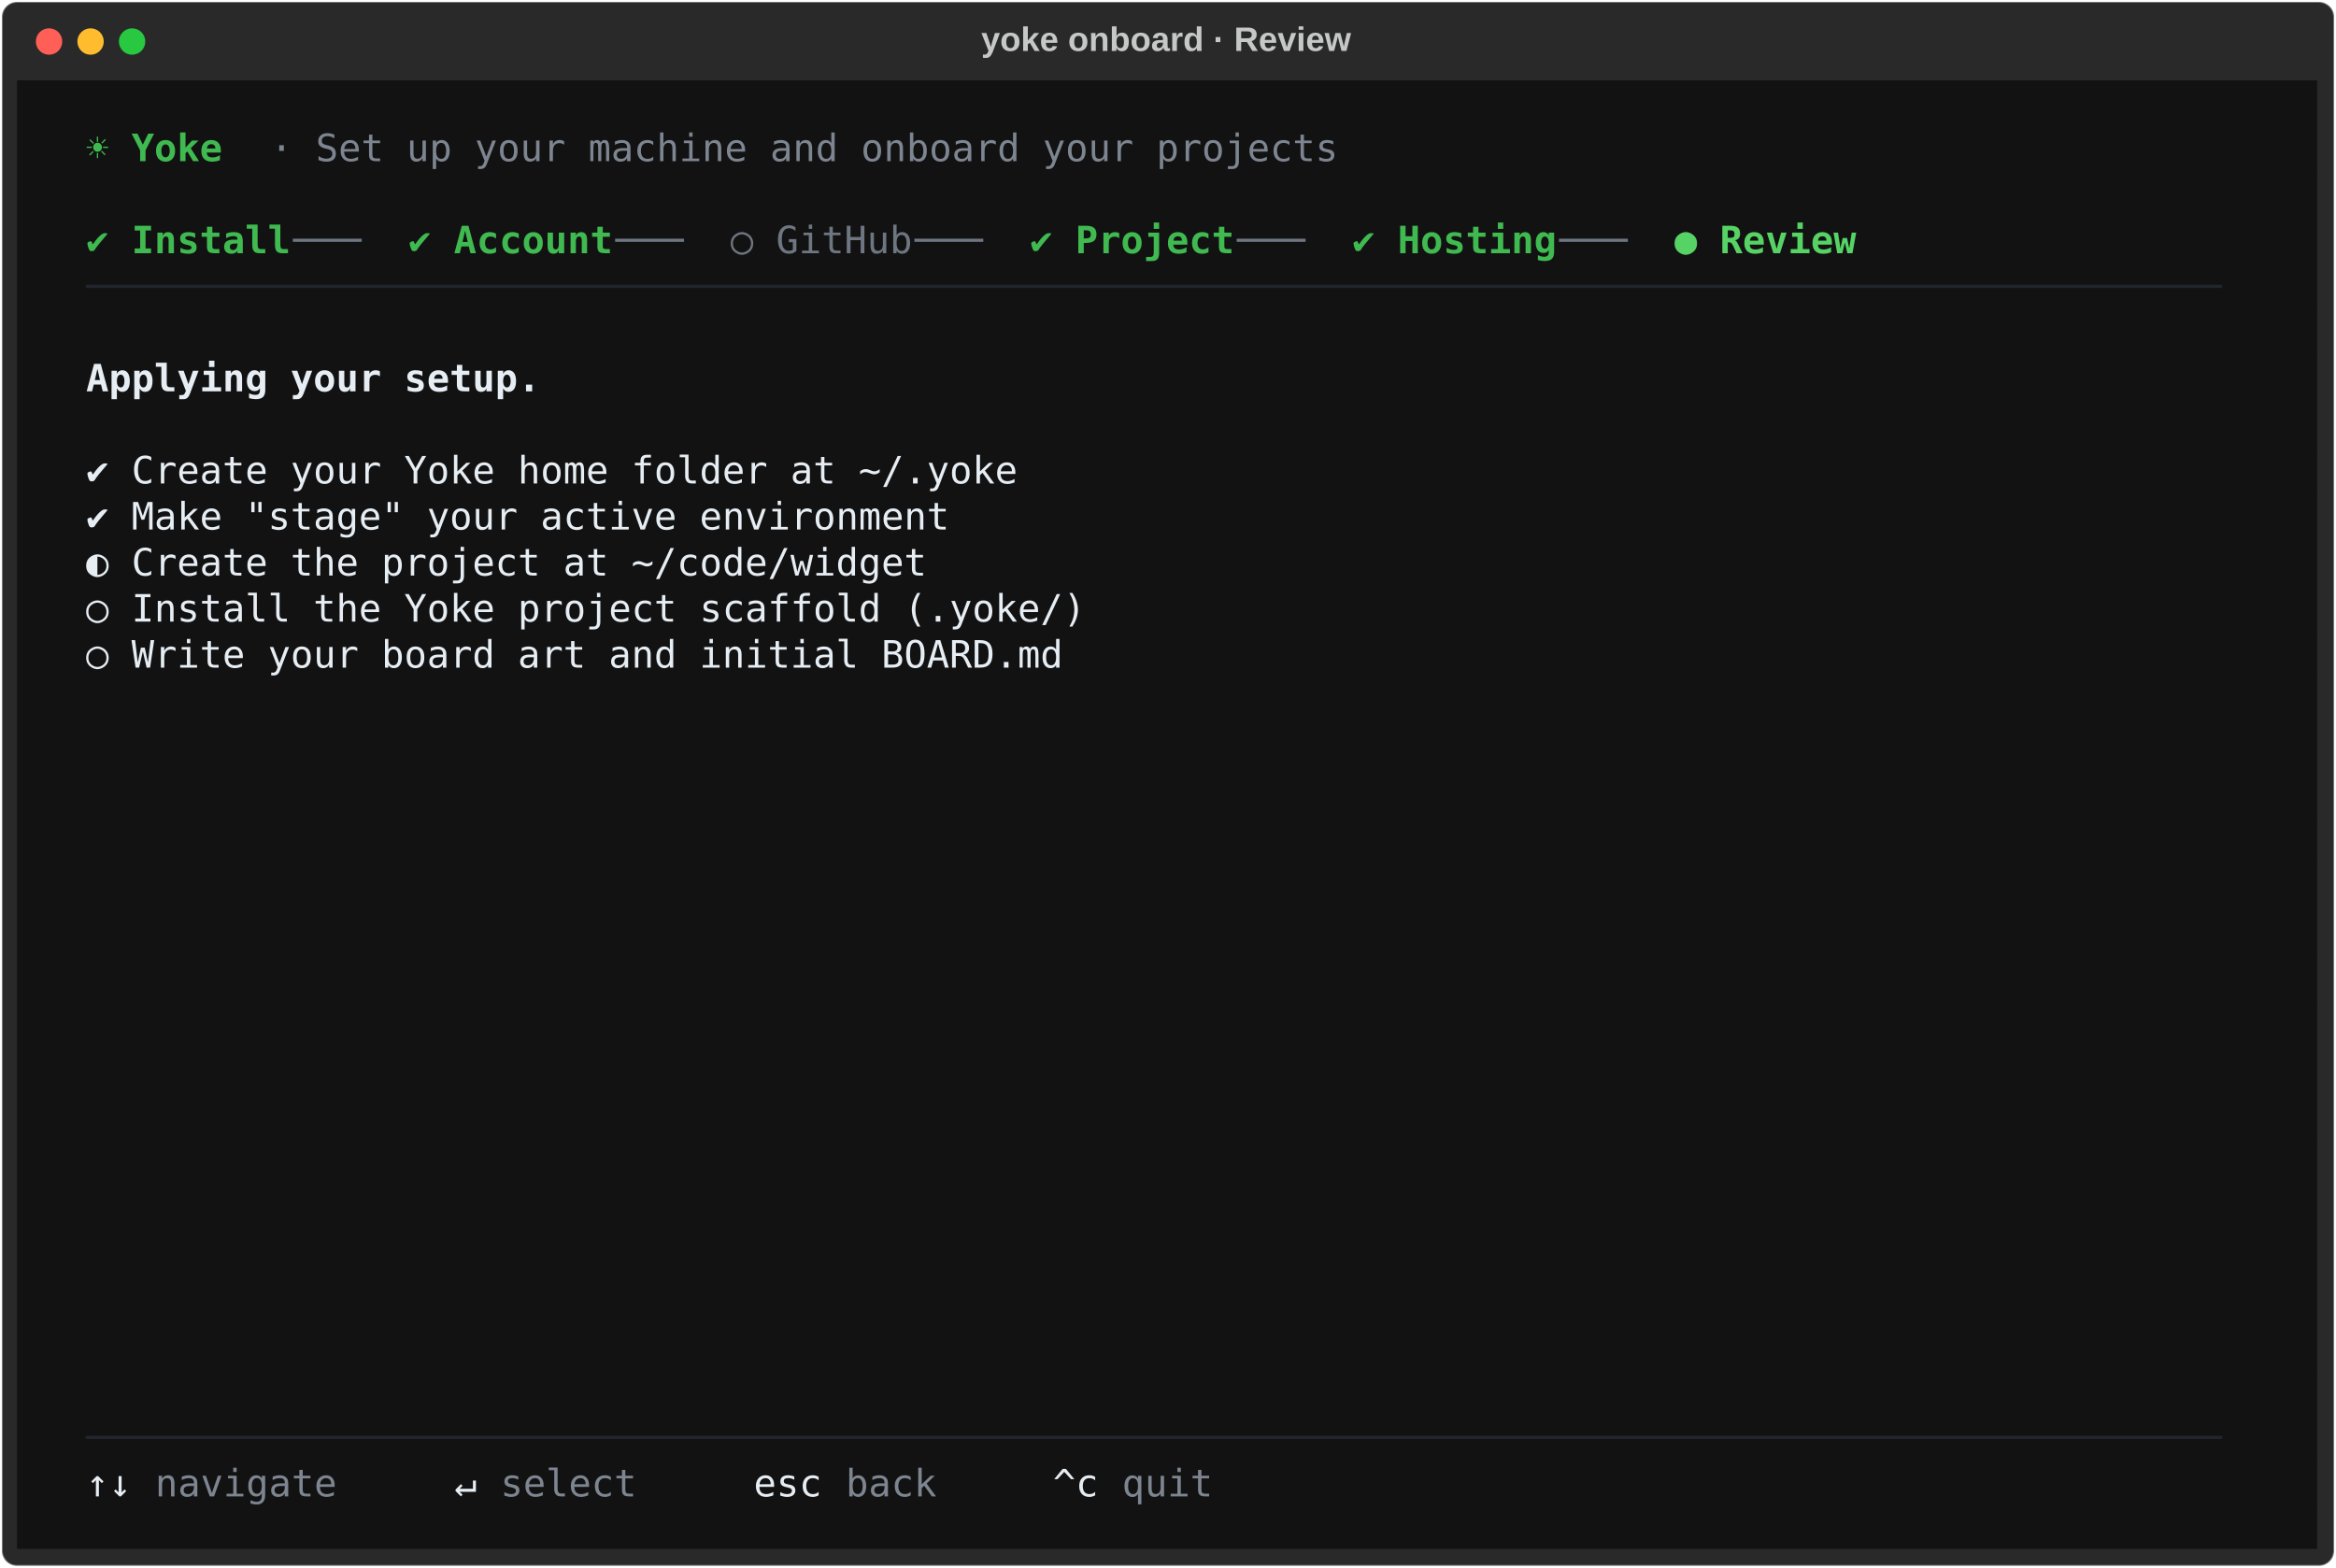
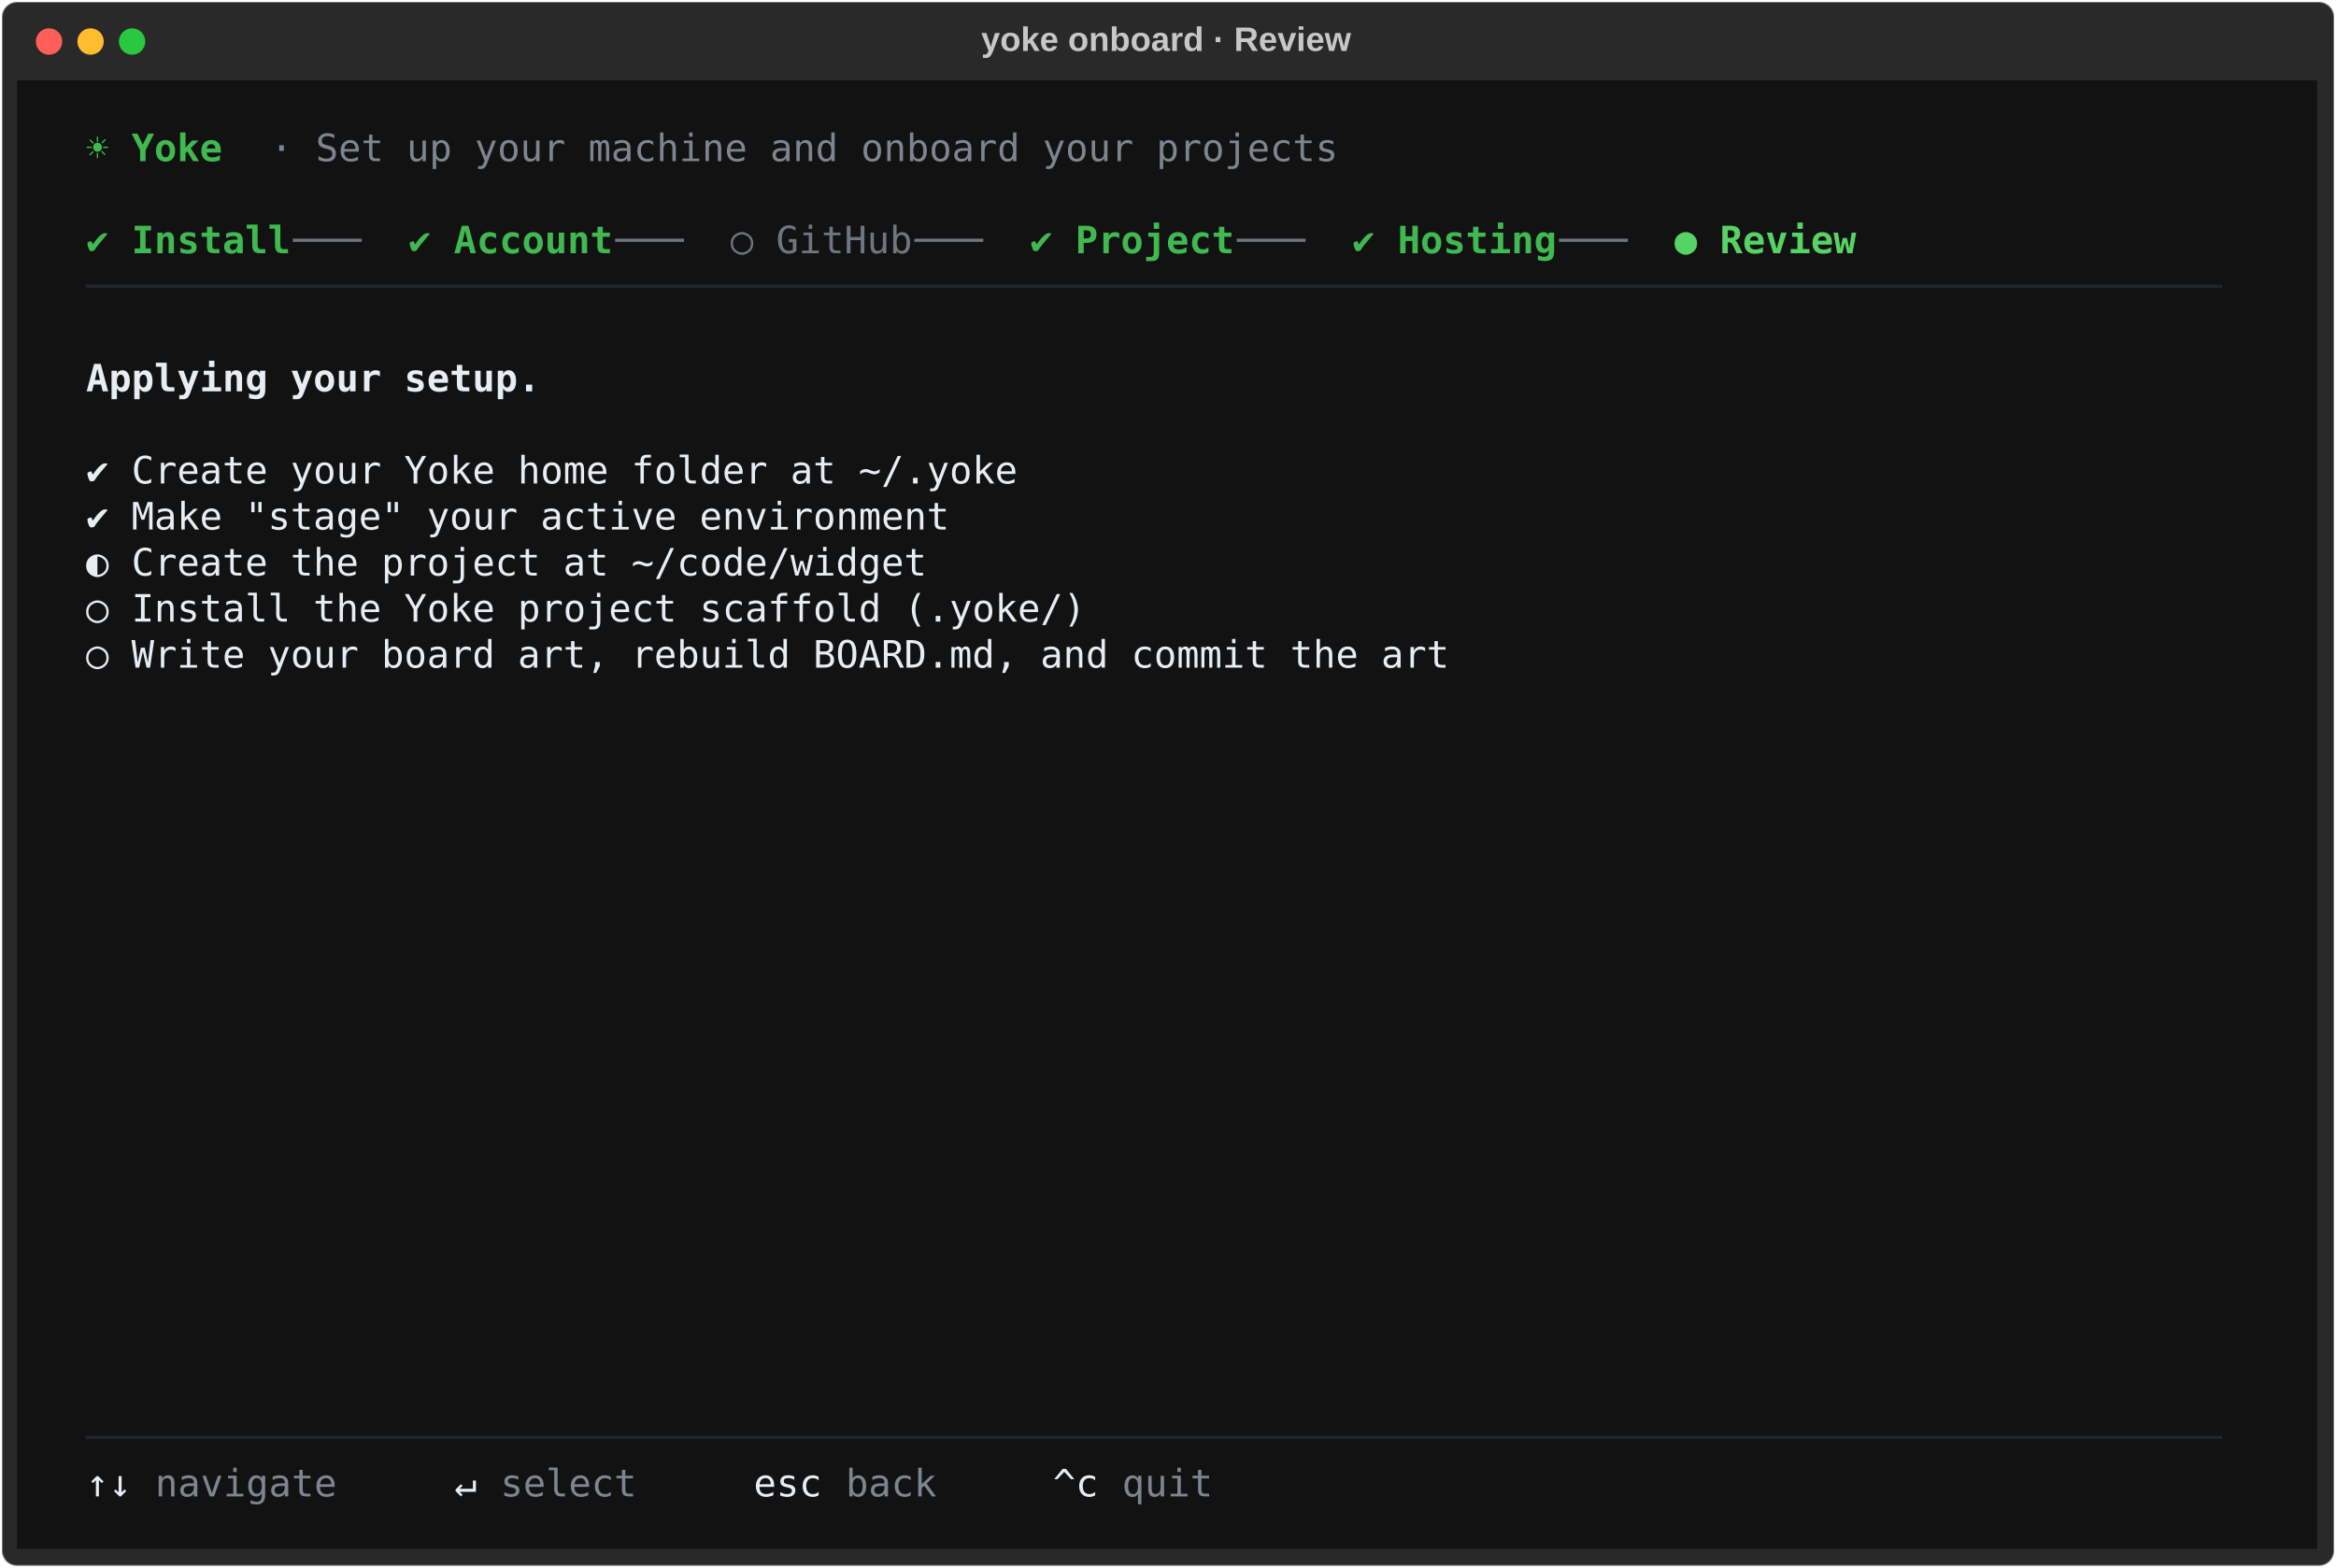
<svg xmlns="http://www.w3.org/2000/svg" class="rich-terminal" viewBox="0 0 1238 830.8">
  <style>

    @font-face {
        font-family: "Fira Code";
        src: local("FiraCode-Regular"),
                url("https://cdnjs.cloudflare.com/ajax/libs/firacode/{{VERSION}}/woff2/FiraCode-Regular.woff2") format("woff2"),
                url("https://cdnjs.cloudflare.com/ajax/libs/firacode/{{VERSION}}/woff/FiraCode-Regular.woff") format("woff");
        font-style: normal;
        font-weight: 400;
    }
    @font-face {
        font-family: "Fira Code";
        src: local("FiraCode-Bold"),
                url("https://cdnjs.cloudflare.com/ajax/libs/firacode/{{VERSION}}/woff2/FiraCode-Bold.woff2") format("woff2"),
                url("https://cdnjs.cloudflare.com/ajax/libs/firacode/{{VERSION}}/woff/FiraCode-Bold.woff") format("woff");
        font-style: bold;
        font-weight: 700;
    }

    .terminal-YOKE-matrix {
        font-family: Fira Code, monospace;
        font-size: 20px;
        line-height: 24.4px;
        font-variant-east-asian: full-width;
    }

    .terminal-YOKE-title {
        font-size: 18px;
        font-weight: bold;
        font-family: arial;
    }

.terminal-YOKE-r2 { fill: #3fb950;font-weight: bold }
.terminal-YOKE-r3 { fill: #e6edf3 }
.terminal-YOKE-r4 { fill: #7d8590 }
.terminal-YOKE-r5 { fill: #6e7681 }
.terminal-YOKE-r6 { fill: #56d364;font-weight: bold }
.terminal-YOKE-r7 { fill: #21262d }
.terminal-YOKE-r8 { fill: #e6edf3;font-weight: bold }
    </style>
  <defs>
    <clipPath id="terminal-YOKE-clip-terminal">
      <rect x="0" y="0" width="1219.0" height="779.8" />
    </clipPath>
    <clipPath id="terminal-YOKE-line-0">
      <rect x="0" y="1.5" width="1220" height="24.65" />
    </clipPath>
    <clipPath id="terminal-YOKE-line-1">
      <rect x="0" y="25.9" width="1220" height="24.65" />
    </clipPath>
    <clipPath id="terminal-YOKE-line-2">
      <rect x="0" y="50.3" width="1220" height="24.65" />
    </clipPath>
    <clipPath id="terminal-YOKE-line-3">
      <rect x="0" y="74.7" width="1220" height="24.65" />
    </clipPath>
    <clipPath id="terminal-YOKE-line-4">
      <rect x="0" y="99.1" width="1220" height="24.65" />
    </clipPath>
    <clipPath id="terminal-YOKE-line-5">
      <rect x="0" y="123.5" width="1220" height="24.65" />
    </clipPath>
    <clipPath id="terminal-YOKE-line-6">
      <rect x="0" y="147.9" width="1220" height="24.65" />
    </clipPath>
    <clipPath id="terminal-YOKE-line-7">
      <rect x="0" y="172.3" width="1220" height="24.65" />
    </clipPath>
    <clipPath id="terminal-YOKE-line-8">
      <rect x="0" y="196.7" width="1220" height="24.65" />
    </clipPath>
    <clipPath id="terminal-YOKE-line-9">
      <rect x="0" y="221.1" width="1220" height="24.65" />
    </clipPath>
    <clipPath id="terminal-YOKE-line-10">
      <rect x="0" y="245.5" width="1220" height="24.65" />
    </clipPath>
    <clipPath id="terminal-YOKE-line-11">
      <rect x="0" y="269.9" width="1220" height="24.65" />
    </clipPath>
    <clipPath id="terminal-YOKE-line-12">
      <rect x="0" y="294.3" width="1220" height="24.65" />
    </clipPath>
    <clipPath id="terminal-YOKE-line-13">
      <rect x="0" y="318.7" width="1220" height="24.65" />
    </clipPath>
    <clipPath id="terminal-YOKE-line-14">
      <rect x="0" y="343.1" width="1220" height="24.65" />
    </clipPath>
    <clipPath id="terminal-YOKE-line-15">
      <rect x="0" y="367.5" width="1220" height="24.65" />
    </clipPath>
    <clipPath id="terminal-YOKE-line-16">
      <rect x="0" y="391.9" width="1220" height="24.65" />
    </clipPath>
    <clipPath id="terminal-YOKE-line-17">
      <rect x="0" y="416.3" width="1220" height="24.65" />
    </clipPath>
    <clipPath id="terminal-YOKE-line-18">
      <rect x="0" y="440.7" width="1220" height="24.65" />
    </clipPath>
    <clipPath id="terminal-YOKE-line-19">
      <rect x="0" y="465.1" width="1220" height="24.65" />
    </clipPath>
    <clipPath id="terminal-YOKE-line-20">
      <rect x="0" y="489.5" width="1220" height="24.65" />
    </clipPath>
    <clipPath id="terminal-YOKE-line-21">
      <rect x="0" y="513.9" width="1220" height="24.65" />
    </clipPath>
    <clipPath id="terminal-YOKE-line-22">
      <rect x="0" y="538.3" width="1220" height="24.65" />
    </clipPath>
    <clipPath id="terminal-YOKE-line-23">
      <rect x="0" y="562.7" width="1220" height="24.65" />
    </clipPath>
    <clipPath id="terminal-YOKE-line-24">
      <rect x="0" y="587.1" width="1220" height="24.65" />
    </clipPath>
    <clipPath id="terminal-YOKE-line-25">
      <rect x="0" y="611.5" width="1220" height="24.65" />
    </clipPath>
    <clipPath id="terminal-YOKE-line-26">
      <rect x="0" y="635.9" width="1220" height="24.65" />
    </clipPath>
    <clipPath id="terminal-YOKE-line-27">
      <rect x="0" y="660.3" width="1220" height="24.65" />
    </clipPath>
    <clipPath id="terminal-YOKE-line-28">
      <rect x="0" y="684.7" width="1220" height="24.65" />
    </clipPath>
    <clipPath id="terminal-YOKE-line-29">
      <rect x="0" y="709.1" width="1220" height="24.65" />
    </clipPath>
    <clipPath id="terminal-YOKE-line-30">
      <rect x="0" y="733.5" width="1220" height="24.65" />
    </clipPath>
  </defs>
  <rect fill="#292929" stroke="rgba(255,255,255,0.35)" stroke-width="1" x="1" y="1" width="1236" height="828.8" rx="8" />
  <text class="terminal-YOKE-title" fill="#c5c8c6" text-anchor="middle" x="618" y="27">yoke onboard · Review</text>
  <g transform="translate(26,22)">
    <circle cx="0" cy="0" r="7" fill="#ff5f57" />
    <circle cx="22" cy="0" r="7" fill="#febc2e" />
    <circle cx="44" cy="0" r="7" fill="#28c840" />
  </g>
  <g transform="translate(9, 41)" clip-path="url(#terminal-YOKE-clip-terminal)">
    <rect fill="#121212" x="0" y="1.5" width="1220" height="24.65" shape-rendering="crispEdges" />
    <rect fill="#121212" x="0" y="25.9" width="36.6" height="24.65" shape-rendering="crispEdges" />
    <rect fill="#121212" x="36.6" y="25.9" width="73.2" height="24.65" shape-rendering="crispEdges" />
    <rect fill="#121212" x="109.8" y="25.9" width="24.4" height="24.65" shape-rendering="crispEdges" />
    <rect fill="#121212" x="134.2" y="25.9" width="573.4" height="24.65" shape-rendering="crispEdges" />
    <rect fill="#121212" x="707.6" y="25.9" width="512.4" height="24.65" shape-rendering="crispEdges" />
    <rect fill="#121212" x="0" y="50.3" width="1220" height="24.65" shape-rendering="crispEdges" />
    <rect fill="#121212" x="0" y="74.7" width="36.6" height="24.65" shape-rendering="crispEdges" />
    <rect fill="#121212" x="36.6" y="74.7" width="109.8" height="24.65" shape-rendering="crispEdges" />
    <rect fill="#121212" x="146.4" y="74.7" width="61" height="24.65" shape-rendering="crispEdges" />
    <rect fill="#121212" x="207.4" y="74.7" width="109.8" height="24.65" shape-rendering="crispEdges" />
    <rect fill="#121212" x="317.2" y="74.7" width="61" height="24.65" shape-rendering="crispEdges" />
    <rect fill="#121212" x="378.2" y="74.7" width="97.6" height="24.65" shape-rendering="crispEdges" />
    <rect fill="#121212" x="475.8" y="74.7" width="61" height="24.65" shape-rendering="crispEdges" />
    <rect fill="#121212" x="536.8" y="74.7" width="109.8" height="24.65" shape-rendering="crispEdges" />
    <rect fill="#121212" x="646.6" y="74.7" width="61" height="24.65" shape-rendering="crispEdges" />
    <rect fill="#121212" x="707.6" y="74.7" width="109.8" height="24.65" shape-rendering="crispEdges" />
    <rect fill="#121212" x="817.4" y="74.7" width="61" height="24.65" shape-rendering="crispEdges" />
    <rect fill="#121212" x="878.4" y="74.7" width="97.6" height="24.65" shape-rendering="crispEdges" />
    <rect fill="#121212" x="976" y="74.7" width="244" height="24.65" shape-rendering="crispEdges" />
    <rect fill="#121212" x="0" y="99.1" width="36.6" height="24.65" shape-rendering="crispEdges" />
    <rect fill="#121212" x="36.6" y="99.1" width="1146.8" height="24.65" shape-rendering="crispEdges" />
    <rect fill="#121212" x="1183.4" y="99.1" width="36.6" height="24.65" shape-rendering="crispEdges" />
    <rect fill="#121212" x="0" y="123.5" width="1220" height="24.65" shape-rendering="crispEdges" />
    <rect fill="#121212" x="0" y="147.9" width="36.6" height="24.65" shape-rendering="crispEdges" />
    <rect fill="#121212" x="36.6" y="147.9" width="244" height="24.65" shape-rendering="crispEdges" />
    <rect fill="#121212" x="280.6" y="147.9" width="939.4" height="24.65" shape-rendering="crispEdges" />
    <rect fill="#121212" x="0" y="172.3" width="36.6" height="24.65" shape-rendering="crispEdges" />
    <rect fill="#121212" x="36.6" y="172.3" width="0" height="24.65" shape-rendering="crispEdges" />
    <rect fill="#121212" x="36.6" y="172.3" width="1183.4" height="24.65" shape-rendering="crispEdges" />
    <rect fill="#121212" x="0" y="196.7" width="36.6" height="24.65" shape-rendering="crispEdges" />
    <rect fill="#121212" x="36.6" y="196.7" width="524.6" height="24.65" shape-rendering="crispEdges" />
    <rect fill="#121212" x="561.2" y="196.7" width="658.8" height="24.65" shape-rendering="crispEdges" />
    <rect fill="#121212" x="0" y="221.1" width="36.6" height="24.65" shape-rendering="crispEdges" />
    <rect fill="#121212" x="36.6" y="221.1" width="488" height="24.65" shape-rendering="crispEdges" />
    <rect fill="#121212" x="524.6" y="221.1" width="695.4" height="24.65" shape-rendering="crispEdges" />
    <rect fill="#121212" x="0" y="245.5" width="36.6" height="24.65" shape-rendering="crispEdges" />
    <rect fill="#121212" x="36.6" y="245.5" width="475.8" height="24.65" shape-rendering="crispEdges" />
    <rect fill="#121212" x="512.4" y="245.5" width="707.6" height="24.65" shape-rendering="crispEdges" />
    <rect fill="#121212" x="0" y="269.9" width="36.6" height="24.65" shape-rendering="crispEdges" />
    <rect fill="#121212" x="36.6" y="269.9" width="561.2" height="24.65" shape-rendering="crispEdges" />
    <rect fill="#121212" x="597.8" y="269.9" width="622.2" height="24.65" shape-rendering="crispEdges" />
    <rect fill="#121212" x="0" y="294.3" width="36.6" height="24.65" shape-rendering="crispEdges" />
-     <rect fill="#121212" x="36.6" y="294.3" width="549" height="24.65" shape-rendering="crispEdges" />
-     <rect fill="#121212" x="585.6" y="294.3" width="634.4" height="24.65" shape-rendering="crispEdges" />
+     <rect fill="#121212" x="36.6" y="294.3" width="756.4" height="24.65" shape-rendering="crispEdges" />
+     <rect fill="#121212" x="793" y="294.3" width="427" height="24.65" shape-rendering="crispEdges" />
    <rect fill="#121212" x="0" y="318.7" width="36.6" height="24.65" shape-rendering="crispEdges" />
    <rect fill="#121212" x="36.6" y="318.7" width="1183.4" height="24.65" shape-rendering="crispEdges" />
    <rect fill="#121212" x="0" y="343.1" width="36.6" height="24.65" shape-rendering="crispEdges" />
    <rect fill="#121212" x="36.6" y="343.1" width="1183.4" height="24.65" shape-rendering="crispEdges" />
    <rect fill="#121212" x="0" y="367.5" width="36.6" height="24.65" shape-rendering="crispEdges" />
    <rect fill="#121212" x="36.6" y="367.5" width="1183.4" height="24.65" shape-rendering="crispEdges" />
    <rect fill="#121212" x="0" y="391.9" width="36.6" height="24.65" shape-rendering="crispEdges" />
    <rect fill="#121212" x="36.6" y="391.9" width="1183.4" height="24.65" shape-rendering="crispEdges" />
    <rect fill="#121212" x="0" y="416.3" width="36.6" height="24.65" shape-rendering="crispEdges" />
    <rect fill="#121212" x="36.6" y="416.3" width="1183.4" height="24.65" shape-rendering="crispEdges" />
    <rect fill="#121212" x="0" y="440.7" width="36.6" height="24.65" shape-rendering="crispEdges" />
    <rect fill="#121212" x="36.6" y="440.7" width="1183.4" height="24.65" shape-rendering="crispEdges" />
    <rect fill="#121212" x="0" y="465.1" width="36.6" height="24.65" shape-rendering="crispEdges" />
    <rect fill="#121212" x="36.6" y="465.1" width="1183.4" height="24.65" shape-rendering="crispEdges" />
    <rect fill="#121212" x="0" y="489.5" width="36.6" height="24.65" shape-rendering="crispEdges" />
    <rect fill="#121212" x="36.6" y="489.5" width="1183.4" height="24.65" shape-rendering="crispEdges" />
    <rect fill="#121212" x="0" y="513.9" width="36.6" height="24.65" shape-rendering="crispEdges" />
    <rect fill="#121212" x="36.6" y="513.9" width="1183.4" height="24.65" shape-rendering="crispEdges" />
    <rect fill="#121212" x="0" y="538.3" width="36.6" height="24.65" shape-rendering="crispEdges" />
    <rect fill="#121212" x="36.6" y="538.3" width="1183.4" height="24.65" shape-rendering="crispEdges" />
    <rect fill="#121212" x="0" y="562.7" width="36.6" height="24.65" shape-rendering="crispEdges" />
    <rect fill="#121212" x="36.6" y="562.7" width="1183.4" height="24.65" shape-rendering="crispEdges" />
    <rect fill="#121212" x="0" y="587.1" width="36.6" height="24.65" shape-rendering="crispEdges" />
    <rect fill="#121212" x="36.6" y="587.1" width="1183.4" height="24.65" shape-rendering="crispEdges" />
    <rect fill="#121212" x="0" y="611.5" width="36.6" height="24.65" shape-rendering="crispEdges" />
    <rect fill="#121212" x="36.6" y="611.5" width="1183.4" height="24.65" shape-rendering="crispEdges" />
    <rect fill="#121212" x="0" y="635.9" width="36.6" height="24.65" shape-rendering="crispEdges" />
    <rect fill="#121212" x="36.6" y="635.9" width="1183.4" height="24.65" shape-rendering="crispEdges" />
    <rect fill="#121212" x="0" y="660.3" width="36.6" height="24.65" shape-rendering="crispEdges" />
    <rect fill="#121212" x="36.6" y="660.3" width="1183.4" height="24.65" shape-rendering="crispEdges" />
    <rect fill="#121212" x="0" y="684.7" width="36.6" height="24.65" shape-rendering="crispEdges" />
    <rect fill="#121212" x="36.6" y="684.7" width="1183.4" height="24.65" shape-rendering="crispEdges" />
    <rect fill="#121212" x="0" y="709.1" width="36.6" height="24.65" shape-rendering="crispEdges" />
    <rect fill="#121212" x="36.6" y="709.1" width="1146.8" height="24.65" shape-rendering="crispEdges" />
    <rect fill="#121212" x="1183.4" y="709.1" width="36.6" height="24.65" shape-rendering="crispEdges" />
    <rect fill="#121212" x="0" y="733.5" width="36.6" height="24.65" shape-rendering="crispEdges" />
    <rect fill="#121212" x="36.6" y="733.5" width="24.4" height="24.65" shape-rendering="crispEdges" />
    <rect fill="#121212" x="61" y="733.5" width="12.2" height="24.65" shape-rendering="crispEdges" />
    <rect fill="#121212" x="73.2" y="733.5" width="97.6" height="24.65" shape-rendering="crispEdges" />
    <rect fill="#121212" x="170.8" y="733.5" width="61" height="24.65" shape-rendering="crispEdges" />
    <rect fill="#121212" x="231.8" y="733.5" width="12.2" height="24.65" shape-rendering="crispEdges" />
    <rect fill="#121212" x="244" y="733.5" width="12.2" height="24.65" shape-rendering="crispEdges" />
    <rect fill="#121212" x="256.2" y="733.5" width="73.2" height="24.65" shape-rendering="crispEdges" />
    <rect fill="#121212" x="329.4" y="733.5" width="61" height="24.65" shape-rendering="crispEdges" />
    <rect fill="#121212" x="390.4" y="733.5" width="36.6" height="24.65" shape-rendering="crispEdges" />
    <rect fill="#121212" x="427" y="733.5" width="12.2" height="24.65" shape-rendering="crispEdges" />
    <rect fill="#121212" x="439.2" y="733.5" width="48.8" height="24.65" shape-rendering="crispEdges" />
    <rect fill="#121212" x="488" y="733.5" width="61" height="24.65" shape-rendering="crispEdges" />
    <rect fill="#121212" x="549" y="733.5" width="24.4" height="24.65" shape-rendering="crispEdges" />
    <rect fill="#121212" x="573.4" y="733.5" width="12.2" height="24.65" shape-rendering="crispEdges" />
    <rect fill="#121212" x="585.6" y="733.5" width="48.8" height="24.65" shape-rendering="crispEdges" />
    <rect fill="#121212" x="634.4" y="733.5" width="585.6" height="24.65" shape-rendering="crispEdges" />
    <rect fill="#121212" x="0" y="757.9" width="1220" height="24.65" shape-rendering="crispEdges" />
    <g class="terminal-YOKE-matrix">
      <text class="terminal-YOKE-r2" x="36.6" y="44.4" textLength="73.2" clip-path="url(#terminal-YOKE-line-1)">☀ Yoke</text>
      <text class="terminal-YOKE-r4" x="134.2" y="44.4" textLength="573.4" clip-path="url(#terminal-YOKE-line-1)">· Set up your machine and onboard your projects</text>
      <text class="terminal-YOKE-r2" x="36.6" y="93.2" textLength="109.8" clip-path="url(#terminal-YOKE-line-3)">✔ Install</text>
      <text class="terminal-YOKE-r5" x="146.4" y="93.2" textLength="61" clip-path="url(#terminal-YOKE-line-3)"> ─── </text>
      <text class="terminal-YOKE-r2" x="207.4" y="93.2" textLength="109.8" clip-path="url(#terminal-YOKE-line-3)">✔ Account</text>
      <text class="terminal-YOKE-r5" x="317.2" y="93.2" textLength="61" clip-path="url(#terminal-YOKE-line-3)"> ─── </text>
      <text class="terminal-YOKE-r5" x="378.2" y="93.2" textLength="97.6" clip-path="url(#terminal-YOKE-line-3)">○ GitHub</text>
      <text class="terminal-YOKE-r5" x="475.8" y="93.2" textLength="61" clip-path="url(#terminal-YOKE-line-3)"> ─── </text>
      <text class="terminal-YOKE-r2" x="536.8" y="93.2" textLength="109.8" clip-path="url(#terminal-YOKE-line-3)">✔ Project</text>
      <text class="terminal-YOKE-r5" x="646.6" y="93.2" textLength="61" clip-path="url(#terminal-YOKE-line-3)"> ─── </text>
      <text class="terminal-YOKE-r2" x="707.6" y="93.2" textLength="109.8" clip-path="url(#terminal-YOKE-line-3)">✔ Hosting</text>
      <text class="terminal-YOKE-r5" x="817.4" y="93.2" textLength="61" clip-path="url(#terminal-YOKE-line-3)"> ─── </text>
      <text class="terminal-YOKE-r6" x="878.4" y="93.2" textLength="97.6" clip-path="url(#terminal-YOKE-line-3)">● Review</text>
      <text class="terminal-YOKE-r7" x="36.6" y="117.6" textLength="1146.8" clip-path="url(#terminal-YOKE-line-4)">──────────────────────────────────────────────────────────────────────────────────────────────</text>
      <text class="terminal-YOKE-r8" x="36.6" y="166.4" textLength="244" clip-path="url(#terminal-YOKE-line-6)">Applying your setup.</text>
      <text class="terminal-YOKE-r3" x="36.6" y="215.2" textLength="524.6" clip-path="url(#terminal-YOKE-line-8)">  ✔ Create your Yoke home folder at ~/.yoke</text>
      <text class="terminal-YOKE-r3" x="36.6" y="239.6" textLength="488" clip-path="url(#terminal-YOKE-line-9)">  ✔ Make "stage" your active environment</text>
      <text class="terminal-YOKE-r3" x="36.6" y="264" textLength="475.8" clip-path="url(#terminal-YOKE-line-10)">  ◐ Create the project at ~/code/widget</text>
      <text class="terminal-YOKE-r3" x="36.6" y="288.4" textLength="561.2" clip-path="url(#terminal-YOKE-line-11)">  ○ Install the Yoke project scaffold (.yoke/)</text>
-       <text class="terminal-YOKE-r3" x="36.6" y="312.8" textLength="549" clip-path="url(#terminal-YOKE-line-12)">  ○ Write your board art and initial BOARD.md</text>
+       <text class="terminal-YOKE-r3" x="36.6" y="312.8" textLength="756.4" clip-path="url(#terminal-YOKE-line-12)">  ○ Write your board art, rebuild BOARD.md, and commit the art</text>
      <text class="terminal-YOKE-r7" x="36.6" y="727.6" textLength="1146.8" clip-path="url(#terminal-YOKE-line-29)">──────────────────────────────────────────────────────────────────────────────────────────────</text>
      <text class="terminal-YOKE-r3" x="36.6" y="752" textLength="24.4" clip-path="url(#terminal-YOKE-line-30)">↑↓</text>
      <text class="terminal-YOKE-r4" x="73.2" y="752" textLength="97.6" clip-path="url(#terminal-YOKE-line-30)">navigate</text>
      <text class="terminal-YOKE-r3" x="231.8" y="752" textLength="12.2" clip-path="url(#terminal-YOKE-line-30)">↵</text>
      <text class="terminal-YOKE-r4" x="256.2" y="752" textLength="73.2" clip-path="url(#terminal-YOKE-line-30)">select</text>
      <text class="terminal-YOKE-r3" x="390.4" y="752" textLength="36.6" clip-path="url(#terminal-YOKE-line-30)">esc</text>
      <text class="terminal-YOKE-r4" x="439.2" y="752" textLength="48.8" clip-path="url(#terminal-YOKE-line-30)">back</text>
      <text class="terminal-YOKE-r3" x="549" y="752" textLength="24.4" clip-path="url(#terminal-YOKE-line-30)">^c</text>
      <text class="terminal-YOKE-r4" x="585.6" y="752" textLength="48.8" clip-path="url(#terminal-YOKE-line-30)">quit</text>
    </g>
  </g>
</svg>
